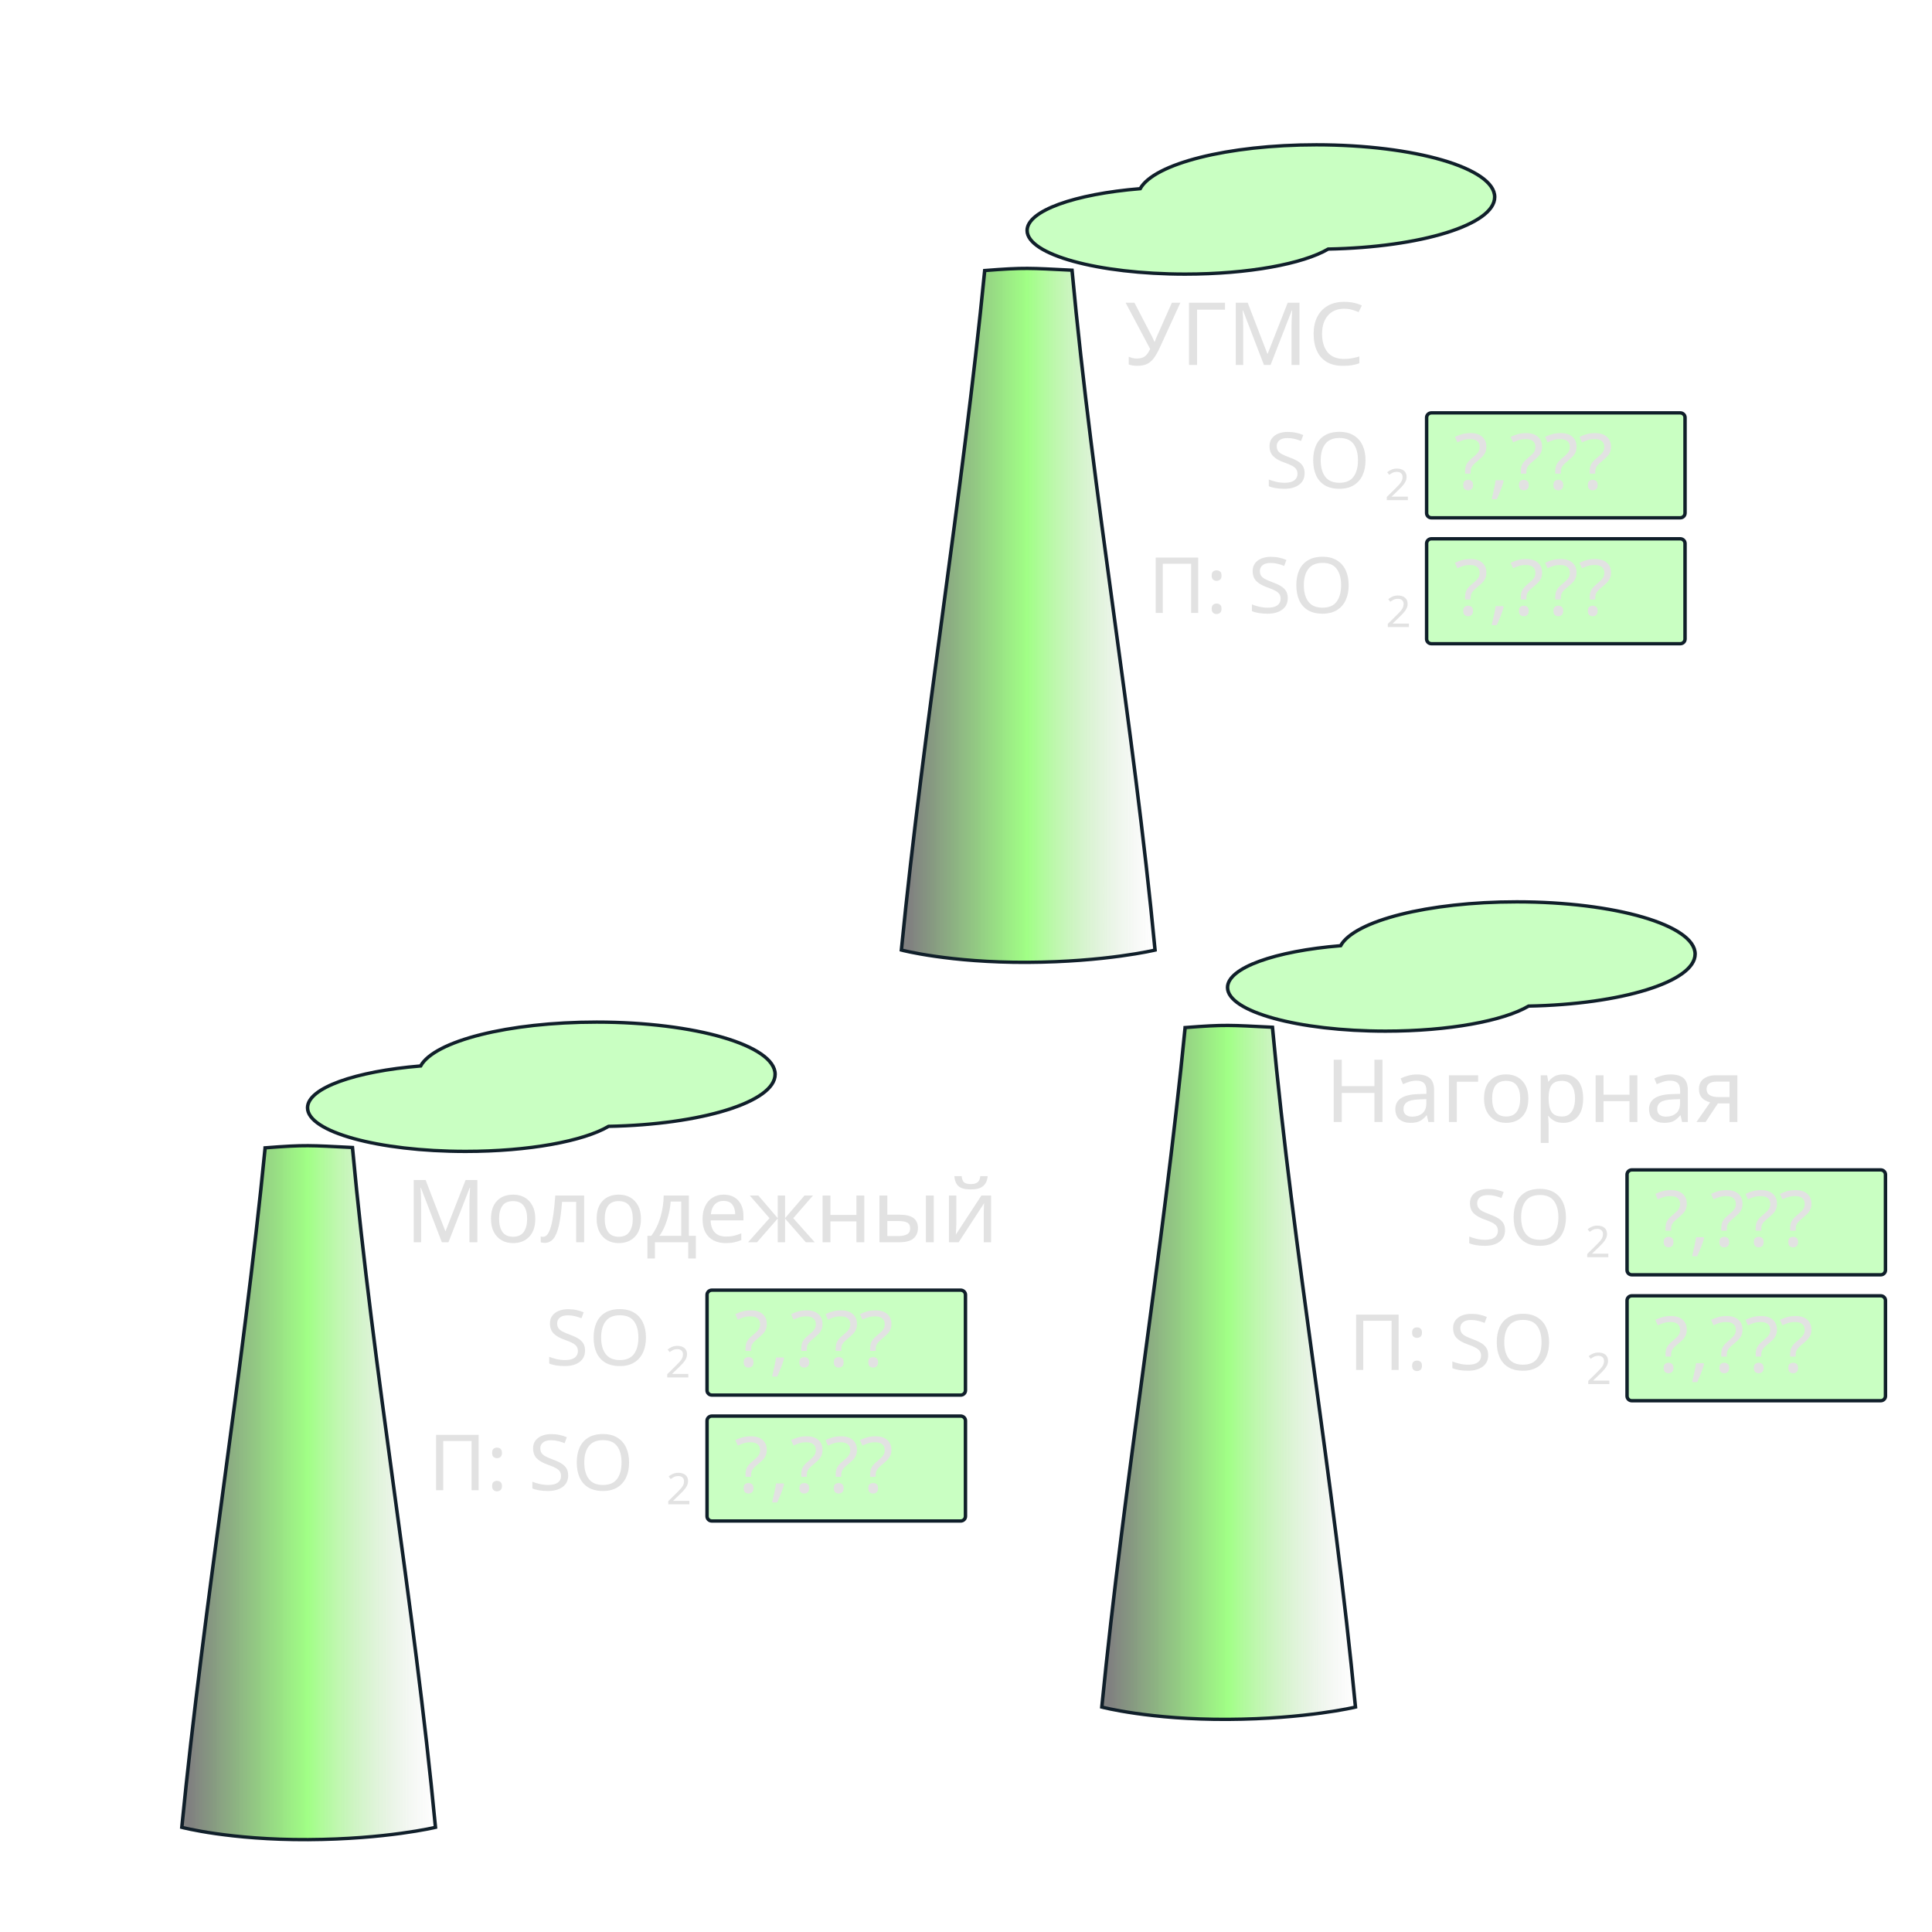
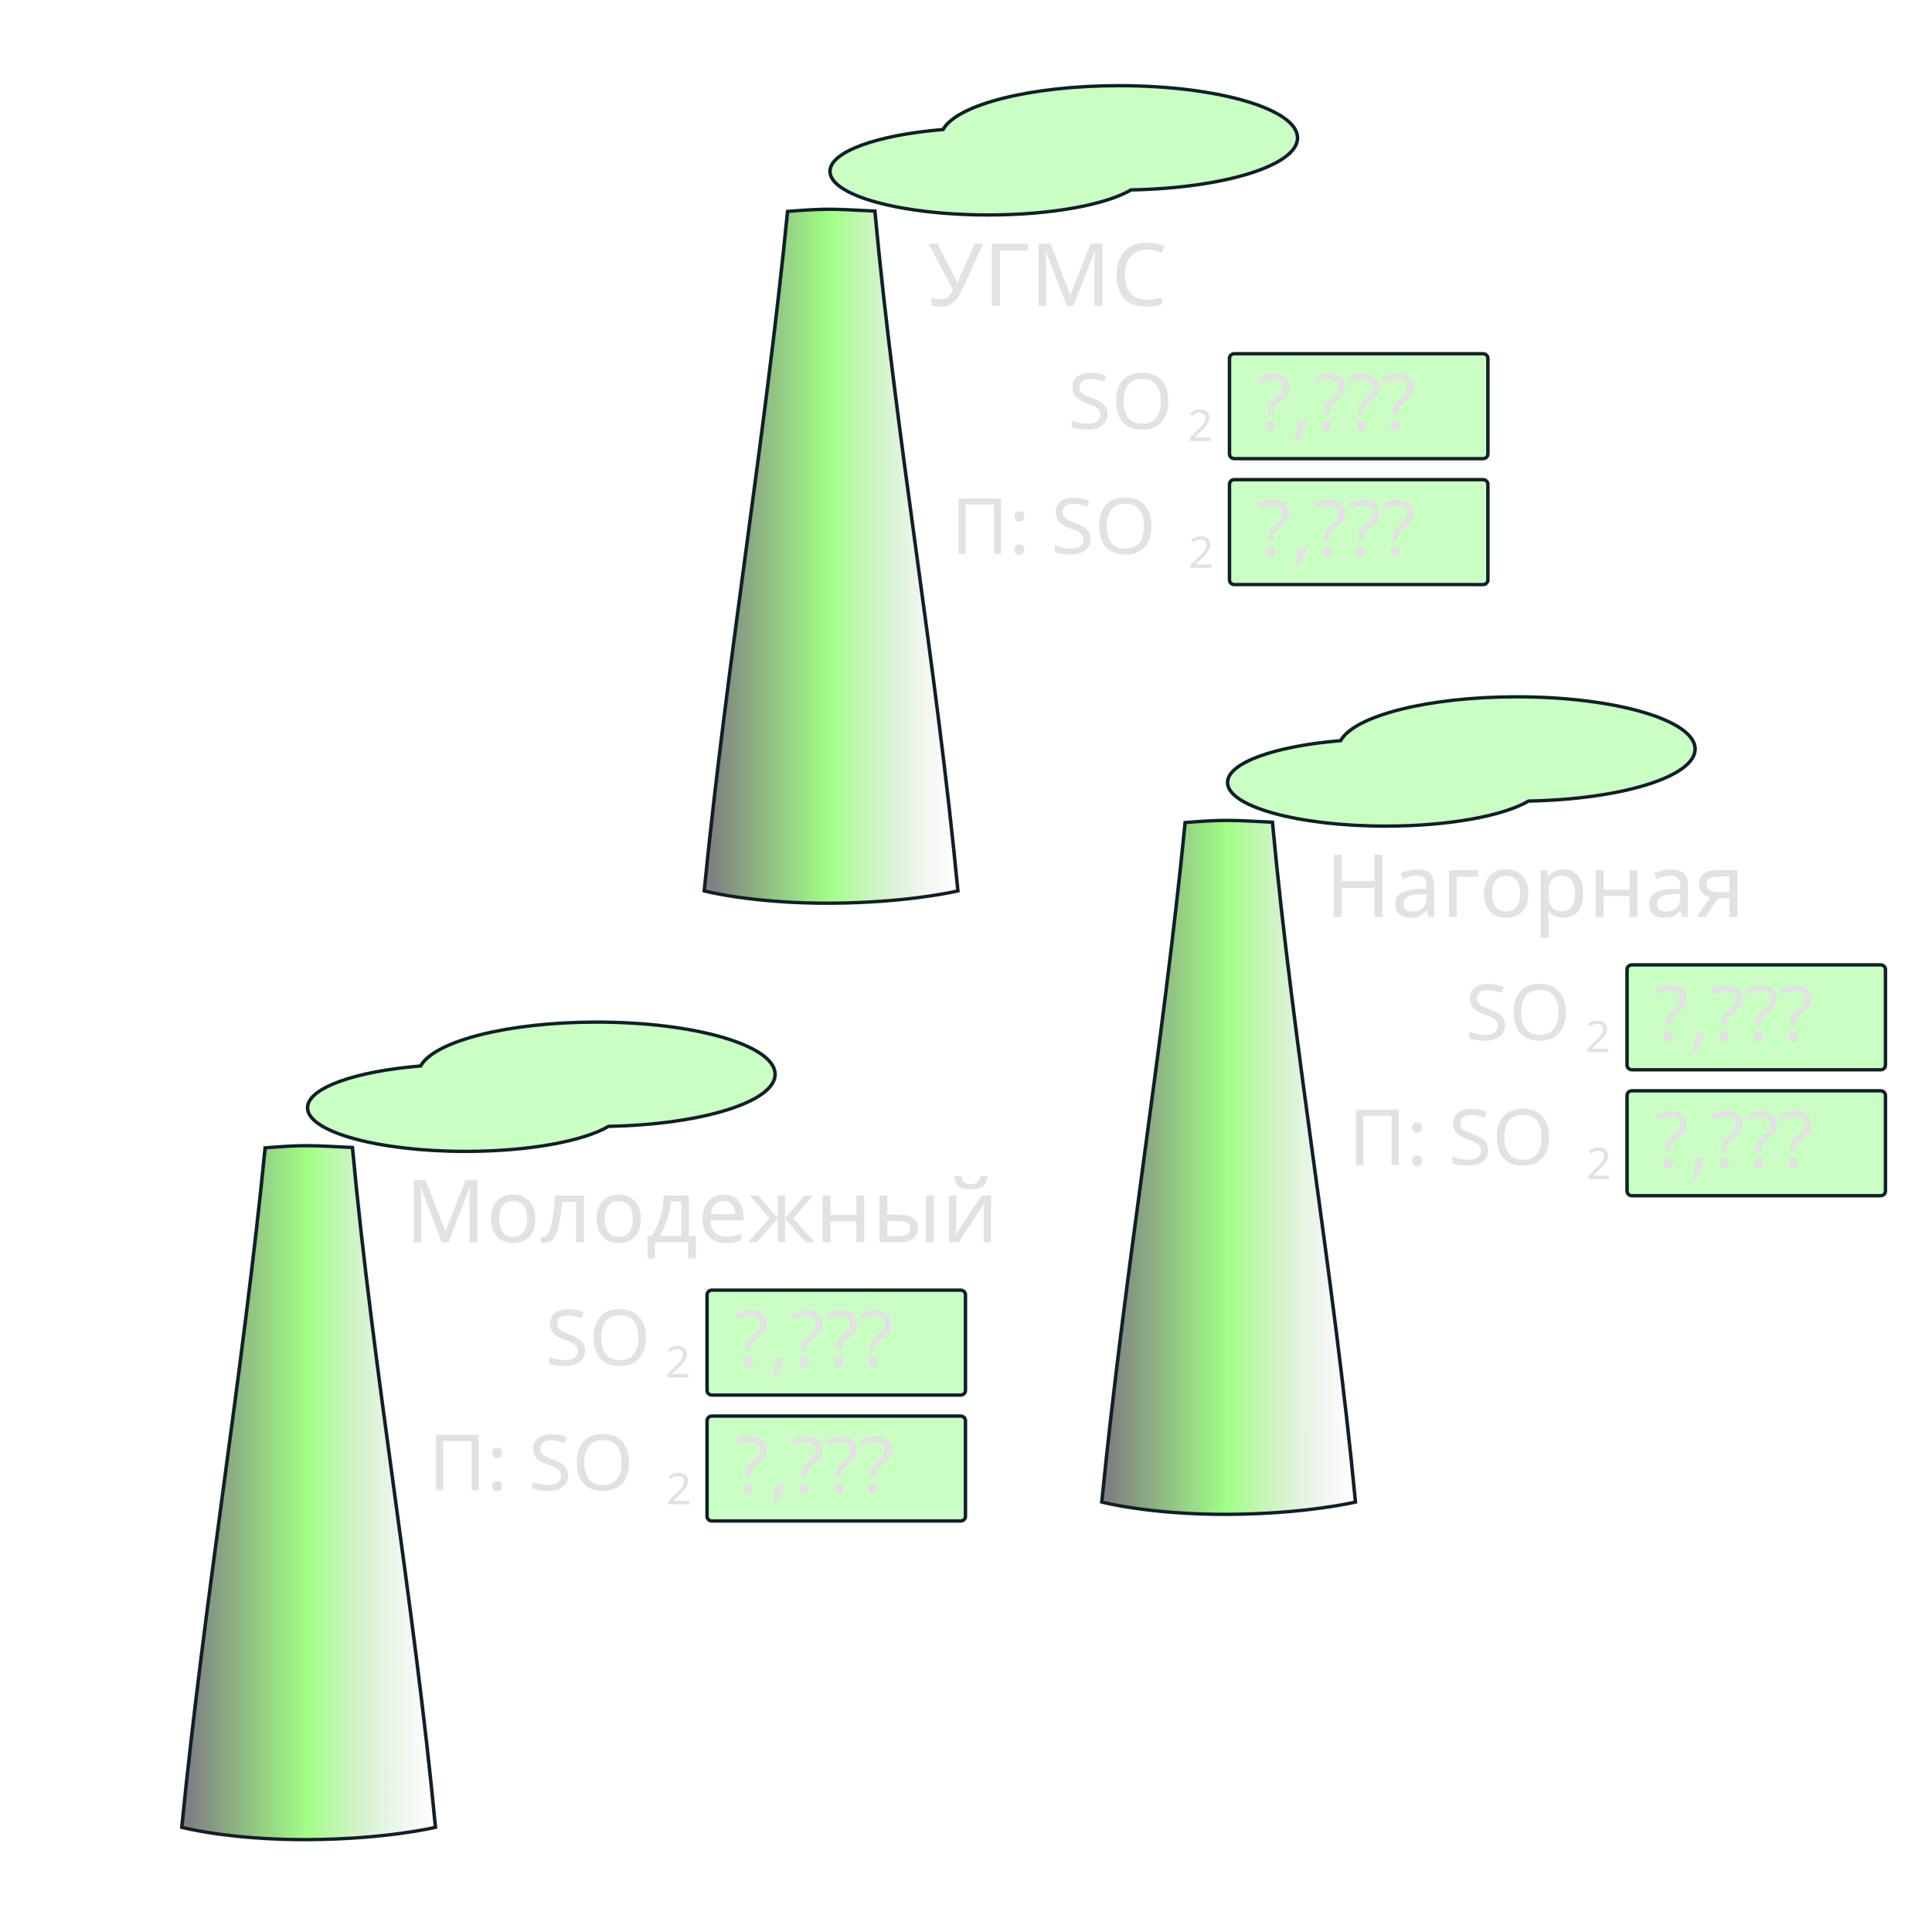
<svg xmlns="http://www.w3.org/2000/svg" xmlns:xlink="http://www.w3.org/1999/xlink" width="980" height="980" id="svg3018" version="1.1" viewBox="0 0 1129.882 850">
  <defs id="defs3020">
    <linearGradient id="linearGradient3873">
      <stop style="stop-color:#000000;stop-opacity:0.497;" offset="0" id="stop3875" />
      <stop id="stop3877" offset="0.48" style="stop-color:#ffc200;stop-opacity:0.89;" />
      <stop style="stop-color:#a0a0a0;stop-opacity:0;" offset="1" id="stop3879" />
    </linearGradient>
    <linearGradient id="linearGradient3865">
      <stop id="stop3867" offset="0" style="stop-color:#000000;stop-opacity:0.497;" />
      <stop style="stop-color:#ff0042;stop-opacity:0.89;" offset="0.48" id="stop3869" />
      <stop id="stop3871" offset="1" style="stop-color:#a0a0a0;stop-opacity:0;" />
    </linearGradient>
    <linearGradient id="linearGradient6497">
      <stop id="stop6499" offset="0" style="stop-color:#dcdcdc;stop-opacity:1;" />
      <stop id="stop6501" offset="1" style="stop-color:#dcdcdc;stop-opacity:0;" />
    </linearGradient>
    <linearGradient id="linearGradient6489">
      <stop style="stop-color:#000000;stop-opacity:0.497;" offset="0" id="stop6491" />
      <stop id="stop6503" offset="0.48" style="stop-color:#39ff00;stop-opacity:0.476;" />
      <stop style="stop-color:#a0a0a0;stop-opacity:0;" offset="1" id="stop6493" />
    </linearGradient>
    <linearGradient xlink:href="#linearGradient6489" id="linearGradient3170" gradientUnits="userSpaceOnUse" gradientTransform="matrix(1,0,0,0.8583475,0,15.90171)" x1="147.875" y1="329.405" x2="273.792" y2="329.405" />
    <linearGradient xlink:href="#linearGradient6489" id="linearGradient3288" gradientUnits="userSpaceOnUse" gradientTransform="matrix(1,0,0,0.8583475,0,15.90171)" x1="147.875" y1="329.405" x2="273.792" y2="329.405" />
    <linearGradient xlink:href="#linearGradient6489" id="linearGradient3346" gradientUnits="userSpaceOnUse" gradientTransform="matrix(1,0,0,0.8583475,0,15.90171)" x1="147.875" y1="329.405" x2="273.792" y2="329.405" />
  </defs>
  <g id="layer1" transform="translate(-91.0205,-23.14735)">
    <flowRoot xml:space="preserve" id="flowRoot6514" style="font-style:normal;font-variant:normal;font-weight:normal;font-stretch:normal;line-height:0.01%;font-family:Tahoma;-inkscape-font-specification:Tahoma;letter-spacing:0px;word-spacing:0px;fill:#000000;fill-opacity:1;stroke:none">
      <flowRegion id="flowRegion6516">
        <rect id="rect6518" width="88.333" height="28.333" x="344.167" y="155" />
      </flowRegion>
      <flowPara id="flowPara6520" style="font-size:14px;line-height:1.25"> </flowPara>
    </flowRoot>
    <g id="g6688" transform="translate(410.1219,304.0559)">
      <g transform="translate(0,20)" id="g6694">
        <g id="g6726" transform="translate(0,50.95833)">
-           <g id="g6599" transform="matrix(1.143383,0,0,1.0929,43.54197,-457.529)">
-             <path id="ugms_cloud" d="m 356.097,46.126 c -45.418,0 -83.064,10.178 -90.062,23.469 -33.447,2.858 -57.844,11.793 -57.844,22.375 0,12.887 36.201,23.344 80.844,23.344 32.351,0 60.238,-5.481 73.156,-13.406 47.561,-0.957 85.156,-13.051 85.156,-27.844 0,-15.418 -40.854,-27.938 -91.25,-27.938 z" style="fill:#20ff00;fill-opacity:0.241;fill-rule:evenodd;stroke:#101f2a;stroke-width:1.789;stroke-linejoin:miter;stroke-miterlimit:4;stroke-dasharray:none;stroke-dashoffset:0;stroke-opacity:1" />
-             <path id="ugms_tube" d="M 186.5,113.405 C 175.045,234.611 155.334,355.816 143.875,477.022 c 0,0 24.608,6.792 64.58,6.575 39.972,-0.217 65.17,-6.575 65.17,-6.575 -11.059,-121.288 -31.722,-242.487 -42.468,-363.796 -21.727,-1.124 -24.028,-1.512 -44.657,0.178 z" style="fill:url(#linearGradient3170);fill-opacity:1;fill-rule:evenodd;stroke:#101f2a;stroke-width:1.789;stroke-linejoin:miter;stroke-miterlimit:4;stroke-dashoffset:0;stroke-opacity:1" />
+           <g id="g6599" transform="matrix(1.143383,0,0,1.0929,-71.75213,-492.1172)">
+             <path id="ugms_cloud" d="m 356.097,46.126 c -45.418,0 -83.064,10.178 -90.062,23.469 -33.447,2.858 -57.844,11.793 -57.844,22.375 0,12.887 36.201,23.344 80.844,23.344 32.351,0 60.238,-5.481 73.156,-13.406 47.561,-0.957 85.156,-13.051 85.156,-27.844 0,-15.418 -40.854,-27.938 -91.25,-27.938 z" style="fill:#20ff00;fill-opacity:0.241;fill-rule:evenodd;stroke:#101f2a;stroke-width:1.789;stroke-linejoin:miter;stroke-miterlimit:4;stroke-opacity:1;stroke-dasharray:none;stroke-dashoffset:0" />
+             <path id="ugms_tube" d="M 186.5,113.405 C 175.045,234.611 155.334,355.816 143.875,477.022 c 0,0 24.608,6.792 64.58,6.575 39.972,-0.217 65.17,-6.575 65.17,-6.575 -11.059,-121.288 -31.722,-242.487 -42.468,-363.796 -21.727,-1.124 -24.028,-1.512 -44.657,0.178 z" style="fill:url(#linearGradient3170);fill-opacity:1.0;fill-rule:evenodd;stroke:#101f2a;stroke-width:1.789;stroke-linejoin:miter;stroke-miterlimit:4;stroke-opacity:1;stroke-dashoffset:0" />
            <g transform="matrix(1.268848,0,0,1.295773,-69.41651,-12.36141)" id="g6571">
              <g id="ugms_so2" transform="translate(44,10)">
-                 <rect ry="1.938" y="145.833" x="335.833" height="43.333" width="104.167" id="rect6510" style="fill:#20ff00;fill-opacity:0.241;fill-rule:evenodd;stroke:#101f2a;stroke-width:1.395;stroke-linejoin:miter;stroke-miterlimit:4;stroke-dasharray:none;stroke-dashoffset:0;stroke-opacity:1" />
+                 <rect ry="1.938" y="145.833" x="335.833" height="43.333" width="104.167" id="ugms_so2_b" style="fill:#20ff00;fill-opacity:0.241;fill-rule:evenodd;stroke:#101f2a;stroke-width:1.395;stroke-linejoin:miter;stroke-miterlimit:4;stroke-dasharray:none;stroke-dashoffset:0;stroke-opacity:1" />
                <text id="ugms_so2_txt" y="177.366" x="346.846" style="font-style:normal;font-variant:normal;font-weight:normal;font-stretch:normal;line-height:0%;font-family:Tahoma;-inkscape-font-specification:Tahoma;letter-spacing:0px;word-spacing:0px;fill:#e2e2e2;fill-opacity:1;stroke:none" xml:space="preserve">
                  <tspan style="font-style:normal;font-variant:normal;font-weight:normal;font-stretch:normal;font-size:32px;line-height:1.25;font-family:Verdana;-inkscape-font-specification:Verdana;fill:#e2e2e2;fill-opacity:1" y="177.366" x="346.846" id="tspan6524">?,???</tspan>
                </text>
              </g>
              <g id="g6531" transform="translate(44,62)">
-                 <rect style="fill:#20ff00;fill-opacity:0.241;fill-rule:evenodd;stroke:#101f2a;stroke-width:1.395;stroke-linejoin:miter;stroke-miterlimit:4;stroke-dasharray:none;stroke-dashoffset:0;stroke-opacity:1" id="ugms_so2_p" width="104.167" height="43.333" x="335.833" y="145.833" ry="1.938" />
+                 <rect style="fill:#20ff00;fill-opacity:0.241;fill-rule:evenodd;stroke:#101f2a;stroke-width:1.395;stroke-linejoin:miter;stroke-miterlimit:4;stroke-dasharray:none;stroke-dashoffset:0;stroke-opacity:1" id="ugms_so2_p_b" width="104.167" height="43.333" x="335.833" y="145.833" ry="1.938" />
                <text xml:space="preserve" style="font-style:normal;font-variant:normal;font-weight:normal;font-stretch:normal;line-height:0%;font-family:Tahoma;-inkscape-font-specification:Tahoma;letter-spacing:0px;word-spacing:0px;fill:#e2e2e2;fill-opacity:1;stroke:none" x="346.846" y="177.366" id="ugms_so2_p_txt">
                  <tspan id="tspan6537" x="346.846" y="177.366" style="font-style:normal;font-variant:normal;font-weight:normal;font-stretch:normal;font-size:32px;line-height:1.25;font-family:Verdana;-inkscape-font-specification:Verdana;fill:#e2e2e2;fill-opacity:1">?,???</tspan>
                </text>
                <text id="text6595" y="74.047" x="214.094" style="font-style:normal;font-variant:normal;font-weight:normal;font-stretch:normal;line-height:0%;font-family:Verdana;-inkscape-font-specification:Verdana;letter-spacing:0px;word-spacing:0px;fill:#e2e2e2;fill-opacity:1;stroke:none" xml:space="preserve">
                  <tspan style="font-size:36px;line-height:1.25;fill:#e2e2e2;fill-opacity:1" y="74.047" x="214.094" id="tspan6597">УГМС</tspan>
                </text>
              </g>
              <g id="g6547" transform="translate(47.08333,-0.6250057)">
                <text id="text6539" y="187.5" x="267.5" style="font-style:normal;font-variant:normal;font-weight:normal;font-stretch:normal;line-height:0%;font-family:Verdana;-inkscape-font-specification:Verdana;letter-spacing:0px;word-spacing:0px;fill:#e2e2e2;fill-opacity:1;stroke:none" xml:space="preserve">
                  <tspan y="187.5" x="267.5" id="tspan6541" style="font-size:32px;line-height:1.25">SO</tspan>
                </text>
                <text id="text6543" y="192.5" x="315.833" style="font-style:normal;font-variant:normal;font-weight:normal;font-stretch:normal;line-height:0%;font-family:Verdana;-inkscape-font-specification:Verdana;letter-spacing:0px;word-spacing:0px;fill:#e2e2e2;fill-opacity:1;stroke:none" xml:space="preserve">
                  <tspan y="192.5" x="315.833" id="tspan6545" style="font-size:18px;line-height:1.25">2</tspan>
                </text>
              </g>
              <g id="g6553" transform="translate(0,50.95833)">
                <text xml:space="preserve" style="font-style:normal;font-variant:normal;font-weight:normal;font-stretch:normal;line-height:0%;font-family:Verdana;-inkscape-font-specification:Verdana;letter-spacing:0px;word-spacing:0px;fill:#e2e2e2;fill-opacity:1;stroke:none" x="267.5" y="187.5" id="text6555">
                  <tspan id="tspan6557" x="267.5" y="187.5" style="font-size:32px;line-height:1.25">П: SO </tspan>
                </text>
                <text xml:space="preserve" style="font-style:normal;font-variant:normal;font-weight:normal;font-stretch:normal;line-height:0%;font-family:Verdana;-inkscape-font-specification:Verdana;letter-spacing:0px;word-spacing:0px;fill:#e2e2e2;fill-opacity:1;stroke:none" x="363.333" y="193.333" id="text6559">
                  <tspan id="tspan6561" x="363.333" y="193.333" style="font-size:18px;line-height:1.25">2</tspan>
                </text>
                <flowRoot xml:space="preserve" id="flowRoot6563" style="font-style:normal;font-variant:normal;font-weight:normal;font-stretch:normal;line-height:0.01%;font-family:Verdana;-inkscape-font-specification:Verdana;letter-spacing:0px;word-spacing:0px;fill:#000000;fill-opacity:1;stroke:none" transform="translate(0,-52.5)">
                  <flowRegion id="flowRegion6565">
                    <rect id="rect6567" width="160.833" height="141.25" x="332.917" y="144.167" />
                  </flowRegion>
                  <flowPara id="flowPara6569" style="font-size:14px;line-height:1.25"> </flowPara>
                </flowRoot>
              </g>
            </g>
          </g>
          <flowRoot xml:space="preserve" id="flowRoot6736" style="font-style:normal;font-variant:normal;font-weight:normal;font-stretch:normal;line-height:0.01%;font-family:Verdana;-inkscape-font-specification:Verdana;letter-spacing:0px;word-spacing:0px;fill:#000000;fill-opacity:1;stroke:none" transform="translate(0,-52.5)">
            <flowRegion id="flowRegion6738">
              <rect id="rect6740" width="160.833" height="141.25" x="332.917" y="144.167" />
            </flowRegion>
            <flowPara id="flowPara6742" style="font-size:14px;line-height:1.25"> </flowPara>
          </flowRoot>
          <g transform="matrix(1.143383,0,0,1.0929,-377.2815,55.52984)" id="g3232">
            <path style="fill:#20ff00;fill-opacity:0.241;fill-rule:evenodd;stroke:#101f2a;stroke-width:1.789;stroke-linejoin:miter;stroke-miterlimit:4;stroke-opacity:1;stroke-dasharray:none;stroke-dashoffset:0" d="m 356.097,46.126 c -45.418,0 -83.064,10.178 -90.062,23.469 -33.447,2.858 -57.844,11.793 -57.844,22.375 0,12.887 36.201,23.344 80.844,23.344 32.351,0 60.238,-5.481 73.156,-13.406 47.561,-0.957 85.156,-13.051 85.156,-27.844 0,-15.418 -40.854,-27.938 -91.25,-27.938 z" id="md_cloud" />
            <path style="fill:url(#linearGradient3288);fill-opacity:1;fill-rule:evenodd;stroke:#101f2a;stroke-width:1.789;stroke-linejoin:miter;stroke-miterlimit:4;stroke-opacity:1;stroke-dashoffset:0" d="M 186.5,113.405 C 175.045,234.611 155.334,355.816 143.875,477.022 c 0,0 24.608,6.792 64.58,6.575 39.972,-0.217 65.17,-6.575 65.17,-6.575 -11.059,-121.288 -31.722,-242.487 -42.468,-363.796 -21.727,-1.124 -24.028,-1.512 -44.657,0.178 z" id="md_tube" />
            <g id="g3238" transform="matrix(1.268848,0,0,1.295773,-69.41651,-12.36141)">
              <g transform="translate(44,10)" id="md_so2">
-                 <rect style="fill:#20ff00;fill-opacity:0.241;fill-rule:evenodd;stroke:#101f2a;stroke-width:1.395;stroke-linejoin:miter;stroke-miterlimit:4;stroke-opacity:1;stroke-dasharray:none;stroke-dashoffset:0" id="rect3242" width="104.167" height="43.333" x="335.833" y="145.833" ry="1.938" />
+                 <rect style="fill:#20ff00;fill-opacity:0.241;fill-rule:evenodd;stroke:#101f2a;stroke-width:1.395;stroke-linejoin:miter;stroke-miterlimit:4;stroke-dasharray:none;stroke-dashoffset:0;stroke-opacity:1" id="md_so2_b" width="104.167" height="43.333" x="335.833" y="145.833" ry="1.938" />
                <text xml:space="preserve" style="font-style:normal;font-variant:normal;font-weight:normal;font-stretch:normal;line-height:0%;font-family:Tahoma;-inkscape-font-specification:Tahoma;letter-spacing:0px;word-spacing:0px;fill:#e2e2e2;fill-opacity:1;stroke:none" x="346.846" y="177.366" id="md_so2_txt">
                  <tspan id="tspan3246" x="346.846" y="177.366" style="font-style:normal;font-variant:normal;font-weight:normal;font-stretch:normal;font-size:32px;line-height:1.25;font-family:Verdana;-inkscape-font-specification:Verdana;fill:#e2e2e2;fill-opacity:1">?,???</tspan>
                </text>
              </g>
              <g transform="translate(44,62)" id="g3248">
-                 <rect ry="1.938" y="145.833" x="335.833" height="43.333" width="104.167" id="md_so2_p" style="fill:#20ff00;fill-opacity:0.241;fill-rule:evenodd;stroke:#101f2a;stroke-width:1.395;stroke-linejoin:miter;stroke-miterlimit:4;stroke-opacity:1;stroke-dasharray:none;stroke-dashoffset:0" />
+                 <rect ry="1.938" y="145.833" x="335.833" height="43.333" width="104.167" id="md_so2_p_b" style="fill:#20ff00;fill-opacity:0.241;fill-rule:evenodd;stroke:#101f2a;stroke-width:1.395;stroke-linejoin:miter;stroke-miterlimit:4;stroke-dasharray:none;stroke-dashoffset:0;stroke-opacity:1" />
                <text id="md_so2_p_txt" y="177.366" x="346.846" style="font-style:normal;font-variant:normal;font-weight:normal;font-stretch:normal;line-height:0%;font-family:Tahoma;-inkscape-font-specification:Tahoma;letter-spacing:0px;word-spacing:0px;fill:#e2e2e2;fill-opacity:1;stroke:none" xml:space="preserve">
                  <tspan style="font-style:normal;font-variant:normal;font-weight:normal;font-stretch:normal;font-size:32px;line-height:1.25;font-family:Verdana;-inkscape-font-specification:Verdana;fill:#e2e2e2;fill-opacity:1" y="177.366" x="346.846" id="tspan3254">?,???</tspan>
                </text>
                <text xml:space="preserve" style="font-style:normal;font-variant:normal;font-weight:normal;font-stretch:normal;line-height:0%;font-family:Verdana;-inkscape-font-specification:Verdana;letter-spacing:0px;word-spacing:0px;fill:#e2e2e2;fill-opacity:1;stroke:none" x="214.094" y="74.047" id="text3256">
                  <tspan id="tspan3258" x="214.094" y="74.047" style="font-size:36px;line-height:1.25;fill:#e2e2e2;fill-opacity:1">Молодежный</tspan>
                </text>
              </g>
              <g transform="translate(47.08333,-0.6250057)" id="g3260">
                <text xml:space="preserve" style="font-style:normal;font-variant:normal;font-weight:normal;font-stretch:normal;line-height:0%;font-family:Verdana;-inkscape-font-specification:Verdana;letter-spacing:0px;word-spacing:0px;fill:#e2e2e2;fill-opacity:1;stroke:none" x="267.5" y="187.5" id="text3262">
                  <tspan id="tspan3264" x="267.5" y="187.5" style="font-size:32px;line-height:1.25">SO</tspan>
                </text>
                <text xml:space="preserve" style="font-style:normal;font-variant:normal;font-weight:normal;font-stretch:normal;line-height:0%;font-family:Verdana;-inkscape-font-specification:Verdana;letter-spacing:0px;word-spacing:0px;fill:#e2e2e2;fill-opacity:1;stroke:none" x="315.833" y="192.5" id="text3266">
                  <tspan id="tspan3268" x="315.833" y="192.5" style="font-size:18px;line-height:1.25">2</tspan>
                </text>
              </g>
              <g transform="translate(0,50.95833)" id="g3270">
                <text id="text3272" y="187.5" x="267.5" style="font-style:normal;font-variant:normal;font-weight:normal;font-stretch:normal;line-height:0%;font-family:Verdana;-inkscape-font-specification:Verdana;letter-spacing:0px;word-spacing:0px;fill:#e2e2e2;fill-opacity:1;stroke:none" xml:space="preserve">
                  <tspan y="187.5" x="267.5" id="tspan3274" style="font-size:32px;line-height:1.25">П: SO </tspan>
                </text>
                <text id="text3276" y="193.333" x="363.333" style="font-style:normal;font-variant:normal;font-weight:normal;font-stretch:normal;line-height:0%;font-family:Verdana;-inkscape-font-specification:Verdana;letter-spacing:0px;word-spacing:0px;fill:#e2e2e2;fill-opacity:1;stroke:none" xml:space="preserve">
                  <tspan y="193.333" x="363.333" id="tspan3278" style="font-size:18px;line-height:1.25">2</tspan>
                </text>
                <flowRoot transform="translate(0,-52.5)" style="font-style:normal;font-variant:normal;font-weight:normal;font-stretch:normal;line-height:0.01%;font-family:Verdana;-inkscape-font-specification:Verdana;letter-spacing:0px;word-spacing:0px;fill:#000000;fill-opacity:1;stroke:none" id="flowRoot3280" xml:space="preserve">
                  <flowRegion id="flowRegion3282">
                    <rect y="144.167" x="332.917" height="141.25" width="160.833" id="rect3284" />
                  </flowRegion>
                  <flowPara id="flowPara3286" style="font-size:14px;line-height:1.25"> </flowPara>
                </flowRoot>
              </g>
            </g>
          </g>
-           <g id="g3290" transform="matrix(1.143383,0,0,1.0929,160.7577,-14.79963)">
-             <path id="ng_cloud" d="m 356.097,46.126 c -45.418,0 -83.064,10.178 -90.062,23.469 -33.447,2.858 -57.844,11.793 -57.844,22.375 0,12.887 36.201,23.344 80.844,23.344 32.351,0 60.238,-5.481 73.156,-13.406 47.561,-0.957 85.156,-13.051 85.156,-27.844 0,-15.418 -40.854,-27.938 -91.25,-27.938 z" style="fill:#20ff00;fill-opacity:0.241;fill-rule:evenodd;stroke:#101f2a;stroke-width:1.789;stroke-linejoin:miter;stroke-miterlimit:4;stroke-dasharray:none;stroke-dashoffset:0;stroke-opacity:1" />
-             <path id="ng_tube" d="M 186.5,113.405 C 175.045,234.611 155.334,355.816 143.875,477.022 c 0,0 24.608,6.792 64.58,6.575 39.972,-0.217 65.17,-6.575 65.17,-6.575 -11.059,-121.288 -31.722,-242.487 -42.468,-363.796 -21.727,-1.124 -24.028,-1.512 -44.657,0.178 z" style="fill:url(#linearGradient3346);fill-opacity:1;fill-rule:evenodd;stroke:#101f2a;stroke-width:1.789;stroke-linejoin:miter;stroke-miterlimit:4;stroke-dashoffset:0;stroke-opacity:1" />
+           <g id="g3290" transform="matrix(1.143383,0,0,1.0929,160.7577,-134.7055)">
+             <path id="ng_cloud" d="m 356.097,46.126 c -45.418,0 -83.064,10.178 -90.062,23.469 -33.447,2.858 -57.844,11.793 -57.844,22.375 0,12.887 36.201,23.344 80.844,23.344 32.351,0 60.238,-5.481 73.156,-13.406 47.561,-0.957 85.156,-13.051 85.156,-27.844 0,-15.418 -40.854,-27.938 -91.25,-27.938 z" style="fill:#20ff00;fill-opacity:0.241;fill-rule:evenodd;stroke:#101f2a;stroke-width:1.789;stroke-linejoin:miter;stroke-miterlimit:4;stroke-opacity:1;stroke-dasharray:none;stroke-dashoffset:0" />
+             <path id="ng_tube" d="M 186.5,113.405 C 175.045,234.611 155.334,355.816 143.875,477.022 c 0,0 24.608,6.792 64.58,6.575 39.972,-0.217 65.17,-6.575 65.17,-6.575 -11.059,-121.288 -31.722,-242.487 -42.468,-363.796 -21.727,-1.124 -24.028,-1.512 -44.657,0.178 z" style="fill:url(#linearGradient3346);fill-opacity:1;fill-rule:evenodd;stroke:#101f2a;stroke-width:1.789;stroke-linejoin:miter;stroke-miterlimit:4;stroke-opacity:1;stroke-dashoffset:0" />
            <g transform="matrix(1.268848,0,0,1.295773,-69.41651,-12.36141)" id="g3296">
              <g id="ng_so2" transform="translate(44,10)">
-                 <rect ry="1.938" y="145.833" x="335.833" height="43.333" width="104.167" id="rect3300" style="fill:#20ff00;fill-opacity:0.241;fill-rule:evenodd;stroke:#101f2a;stroke-width:1.395;stroke-linejoin:miter;stroke-miterlimit:4;stroke-dasharray:none;stroke-dashoffset:0;stroke-opacity:1" />
+                 <rect ry="1.938" y="145.833" x="335.833" height="43.333" width="104.167" id="ng_so2_b" style="fill:#20ff00;fill-opacity:0.241;fill-rule:evenodd;stroke:#101f2a;stroke-width:1.395;stroke-linejoin:miter;stroke-miterlimit:4;stroke-dasharray:none;stroke-dashoffset:0;stroke-opacity:1" />
                <text id="ng_so2_txt" y="177.366" x="346.846" style="font-style:normal;font-variant:normal;font-weight:normal;font-stretch:normal;line-height:0%;font-family:Tahoma;-inkscape-font-specification:Tahoma;letter-spacing:0px;word-spacing:0px;fill:#e2e2e2;fill-opacity:1;stroke:none" xml:space="preserve">
                  <tspan style="font-style:normal;font-variant:normal;font-weight:normal;font-stretch:normal;font-size:32px;line-height:1.25;font-family:Verdana;-inkscape-font-specification:Verdana;fill:#e2e2e2;fill-opacity:1" y="177.366" x="346.846" id="tspan3304">?,???</tspan>
                </text>
              </g>
              <g id="g3306" transform="translate(44,62)">
-                 <rect style="fill:#20ff00;fill-opacity:0.241;fill-rule:evenodd;stroke:#101f2a;stroke-width:1.395;stroke-linejoin:miter;stroke-miterlimit:4;stroke-dasharray:none;stroke-dashoffset:0;stroke-opacity:1" id="ng_so2_p" width="104.167" height="43.333" x="335.833" y="145.833" ry="1.938" />
+                 <rect style="fill:#20ff00;fill-opacity:0.241;fill-rule:evenodd;stroke:#101f2a;stroke-width:1.395;stroke-linejoin:miter;stroke-miterlimit:4;stroke-dasharray:none;stroke-dashoffset:0;stroke-opacity:1" id="ng_so2_p_b" width="104.167" height="43.333" x="335.833" y="145.833" ry="1.938" />
                <text xml:space="preserve" style="font-style:normal;font-variant:normal;font-weight:normal;font-stretch:normal;line-height:0%;font-family:Tahoma;-inkscape-font-specification:Tahoma;letter-spacing:0px;word-spacing:0px;fill:#e2e2e2;fill-opacity:1;stroke:none" x="346.846" y="177.366" id="ng_so2_p_txt">
                  <tspan id="tspan3312" x="346.846" y="177.366" style="font-style:normal;font-variant:normal;font-weight:normal;font-stretch:normal;font-size:32px;line-height:1.25;font-family:Verdana;-inkscape-font-specification:Verdana;fill:#e2e2e2;fill-opacity:1">?,???</tspan>
                </text>
                <text id="text3314" y="74.047" x="214.094" style="font-style:normal;font-variant:normal;font-weight:normal;font-stretch:normal;line-height:0%;font-family:Verdana;-inkscape-font-specification:Verdana;letter-spacing:0px;word-spacing:0px;fill:#e2e2e2;fill-opacity:1;stroke:none" xml:space="preserve">
                  <tspan style="font-size:36px;line-height:1.25;fill:#e2e2e2;fill-opacity:1" y="74.047" x="214.094" id="tspan3316">Нагорная</tspan>
                </text>
              </g>
              <g id="g3318" transform="translate(47.08333,-0.6250057)">
                <text id="text3320" y="187.5" x="267.5" style="font-style:normal;font-variant:normal;font-weight:normal;font-stretch:normal;line-height:0%;font-family:Verdana;-inkscape-font-specification:Verdana;letter-spacing:0px;word-spacing:0px;fill:#e2e2e2;fill-opacity:1;stroke:none" xml:space="preserve">
                  <tspan y="187.5" x="267.5" id="tspan3322" style="font-size:32px;line-height:1.25">SO</tspan>
                </text>
                <text id="text3324" y="192.5" x="315.833" style="font-style:normal;font-variant:normal;font-weight:normal;font-stretch:normal;line-height:0%;font-family:Verdana;-inkscape-font-specification:Verdana;letter-spacing:0px;word-spacing:0px;fill:#e2e2e2;fill-opacity:1;stroke:none" xml:space="preserve">
                  <tspan y="192.5" x="315.833" id="tspan3326" style="font-size:18px;line-height:1.25">2</tspan>
                </text>
              </g>
              <g id="g3328" transform="translate(0,50.95833)">
                <text xml:space="preserve" style="font-style:normal;font-variant:normal;font-weight:normal;font-stretch:normal;line-height:0%;font-family:Verdana;-inkscape-font-specification:Verdana;letter-spacing:0px;word-spacing:0px;fill:#e2e2e2;fill-opacity:1;stroke:none" x="267.5" y="187.5" id="text3330">
                  <tspan id="tspan3332" x="267.5" y="187.5" style="font-size:32px;line-height:1.25">П: SO </tspan>
                </text>
                <text xml:space="preserve" style="font-style:normal;font-variant:normal;font-weight:normal;font-stretch:normal;line-height:0%;font-family:Verdana;-inkscape-font-specification:Verdana;letter-spacing:0px;word-spacing:0px;fill:#e2e2e2;fill-opacity:1;stroke:none" x="363.333" y="193.333" id="text3334">
                  <tspan id="tspan3336" x="363.333" y="193.333" style="font-size:18px;line-height:1.25">2</tspan>
                </text>
                <flowRoot xml:space="preserve" id="flowRoot3338" style="font-style:normal;font-variant:normal;font-weight:normal;font-stretch:normal;line-height:0.01%;font-family:Verdana;-inkscape-font-specification:Verdana;letter-spacing:0px;word-spacing:0px;fill:#000000;fill-opacity:1;stroke:none" transform="translate(0,-52.5)">
                  <flowRegion id="flowRegion3340">
                    <rect id="rect3342" width="160.833" height="141.25" x="332.917" y="144.167" />
                  </flowRegion>
                  <flowPara id="flowPara3344" style="font-size:14px;line-height:1.25"> </flowPara>
                </flowRoot>
              </g>
            </g>
          </g>
        </g>
      </g>
    </g>
  </g>
</svg>
